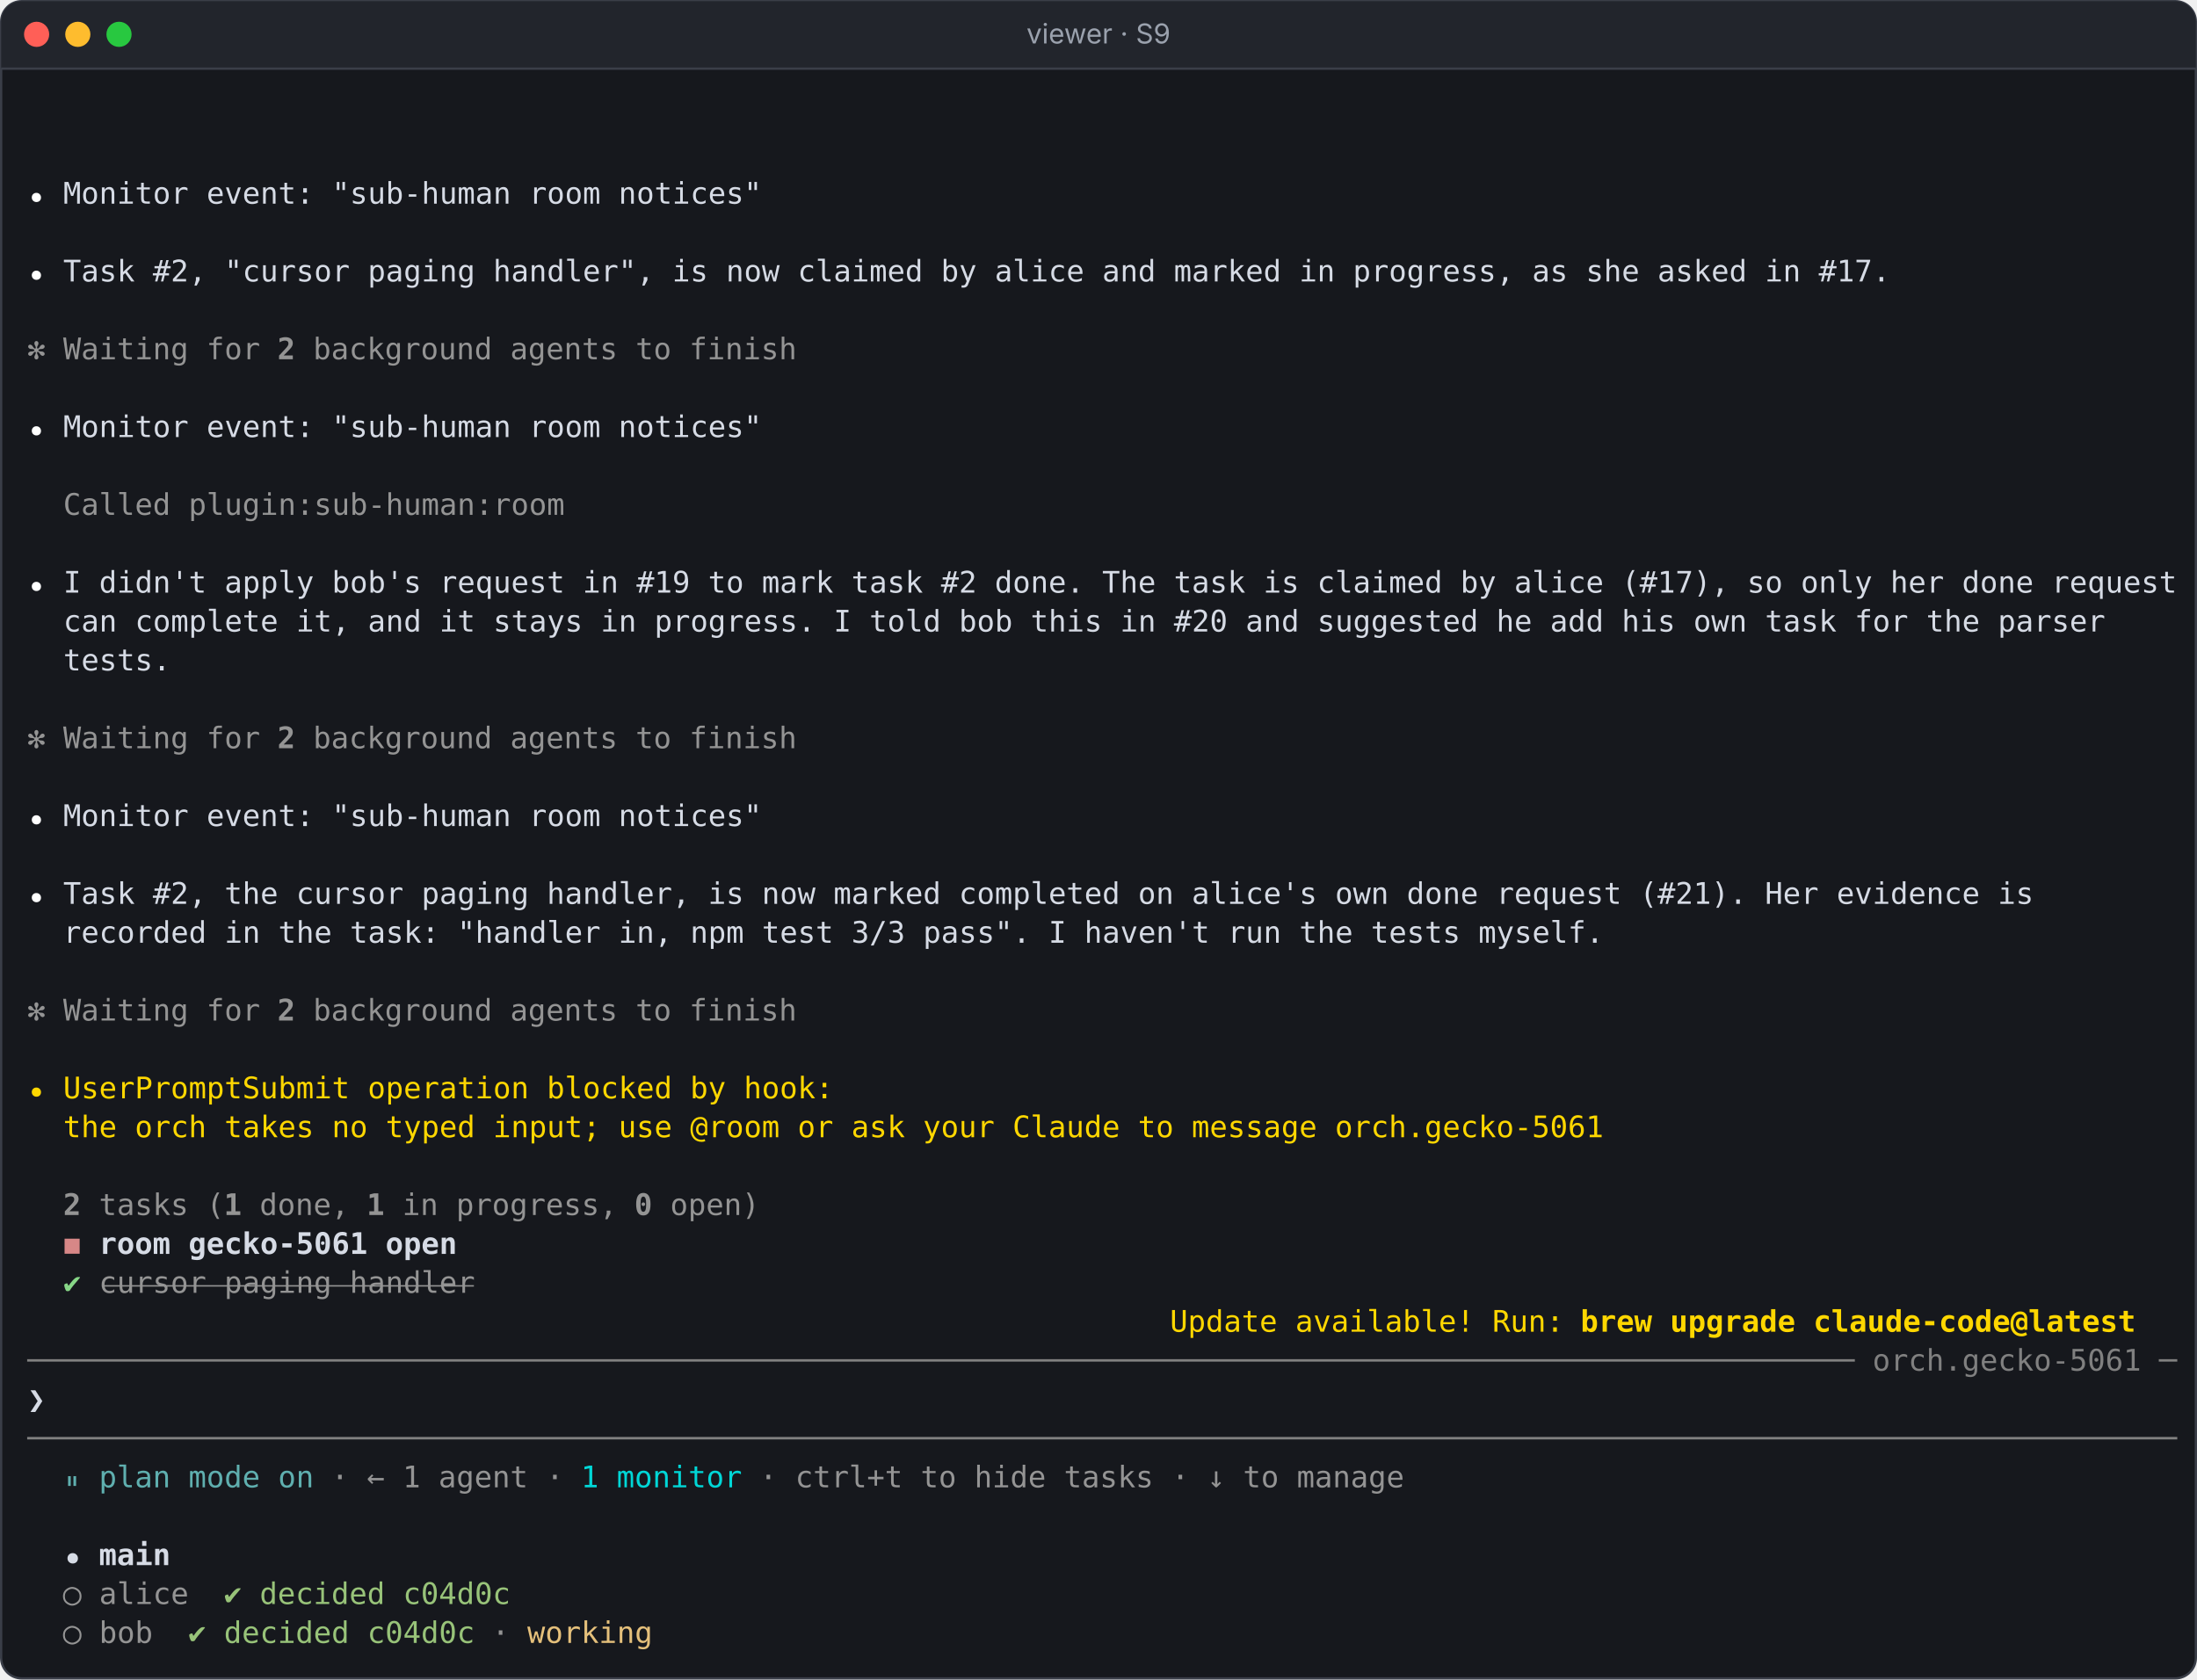
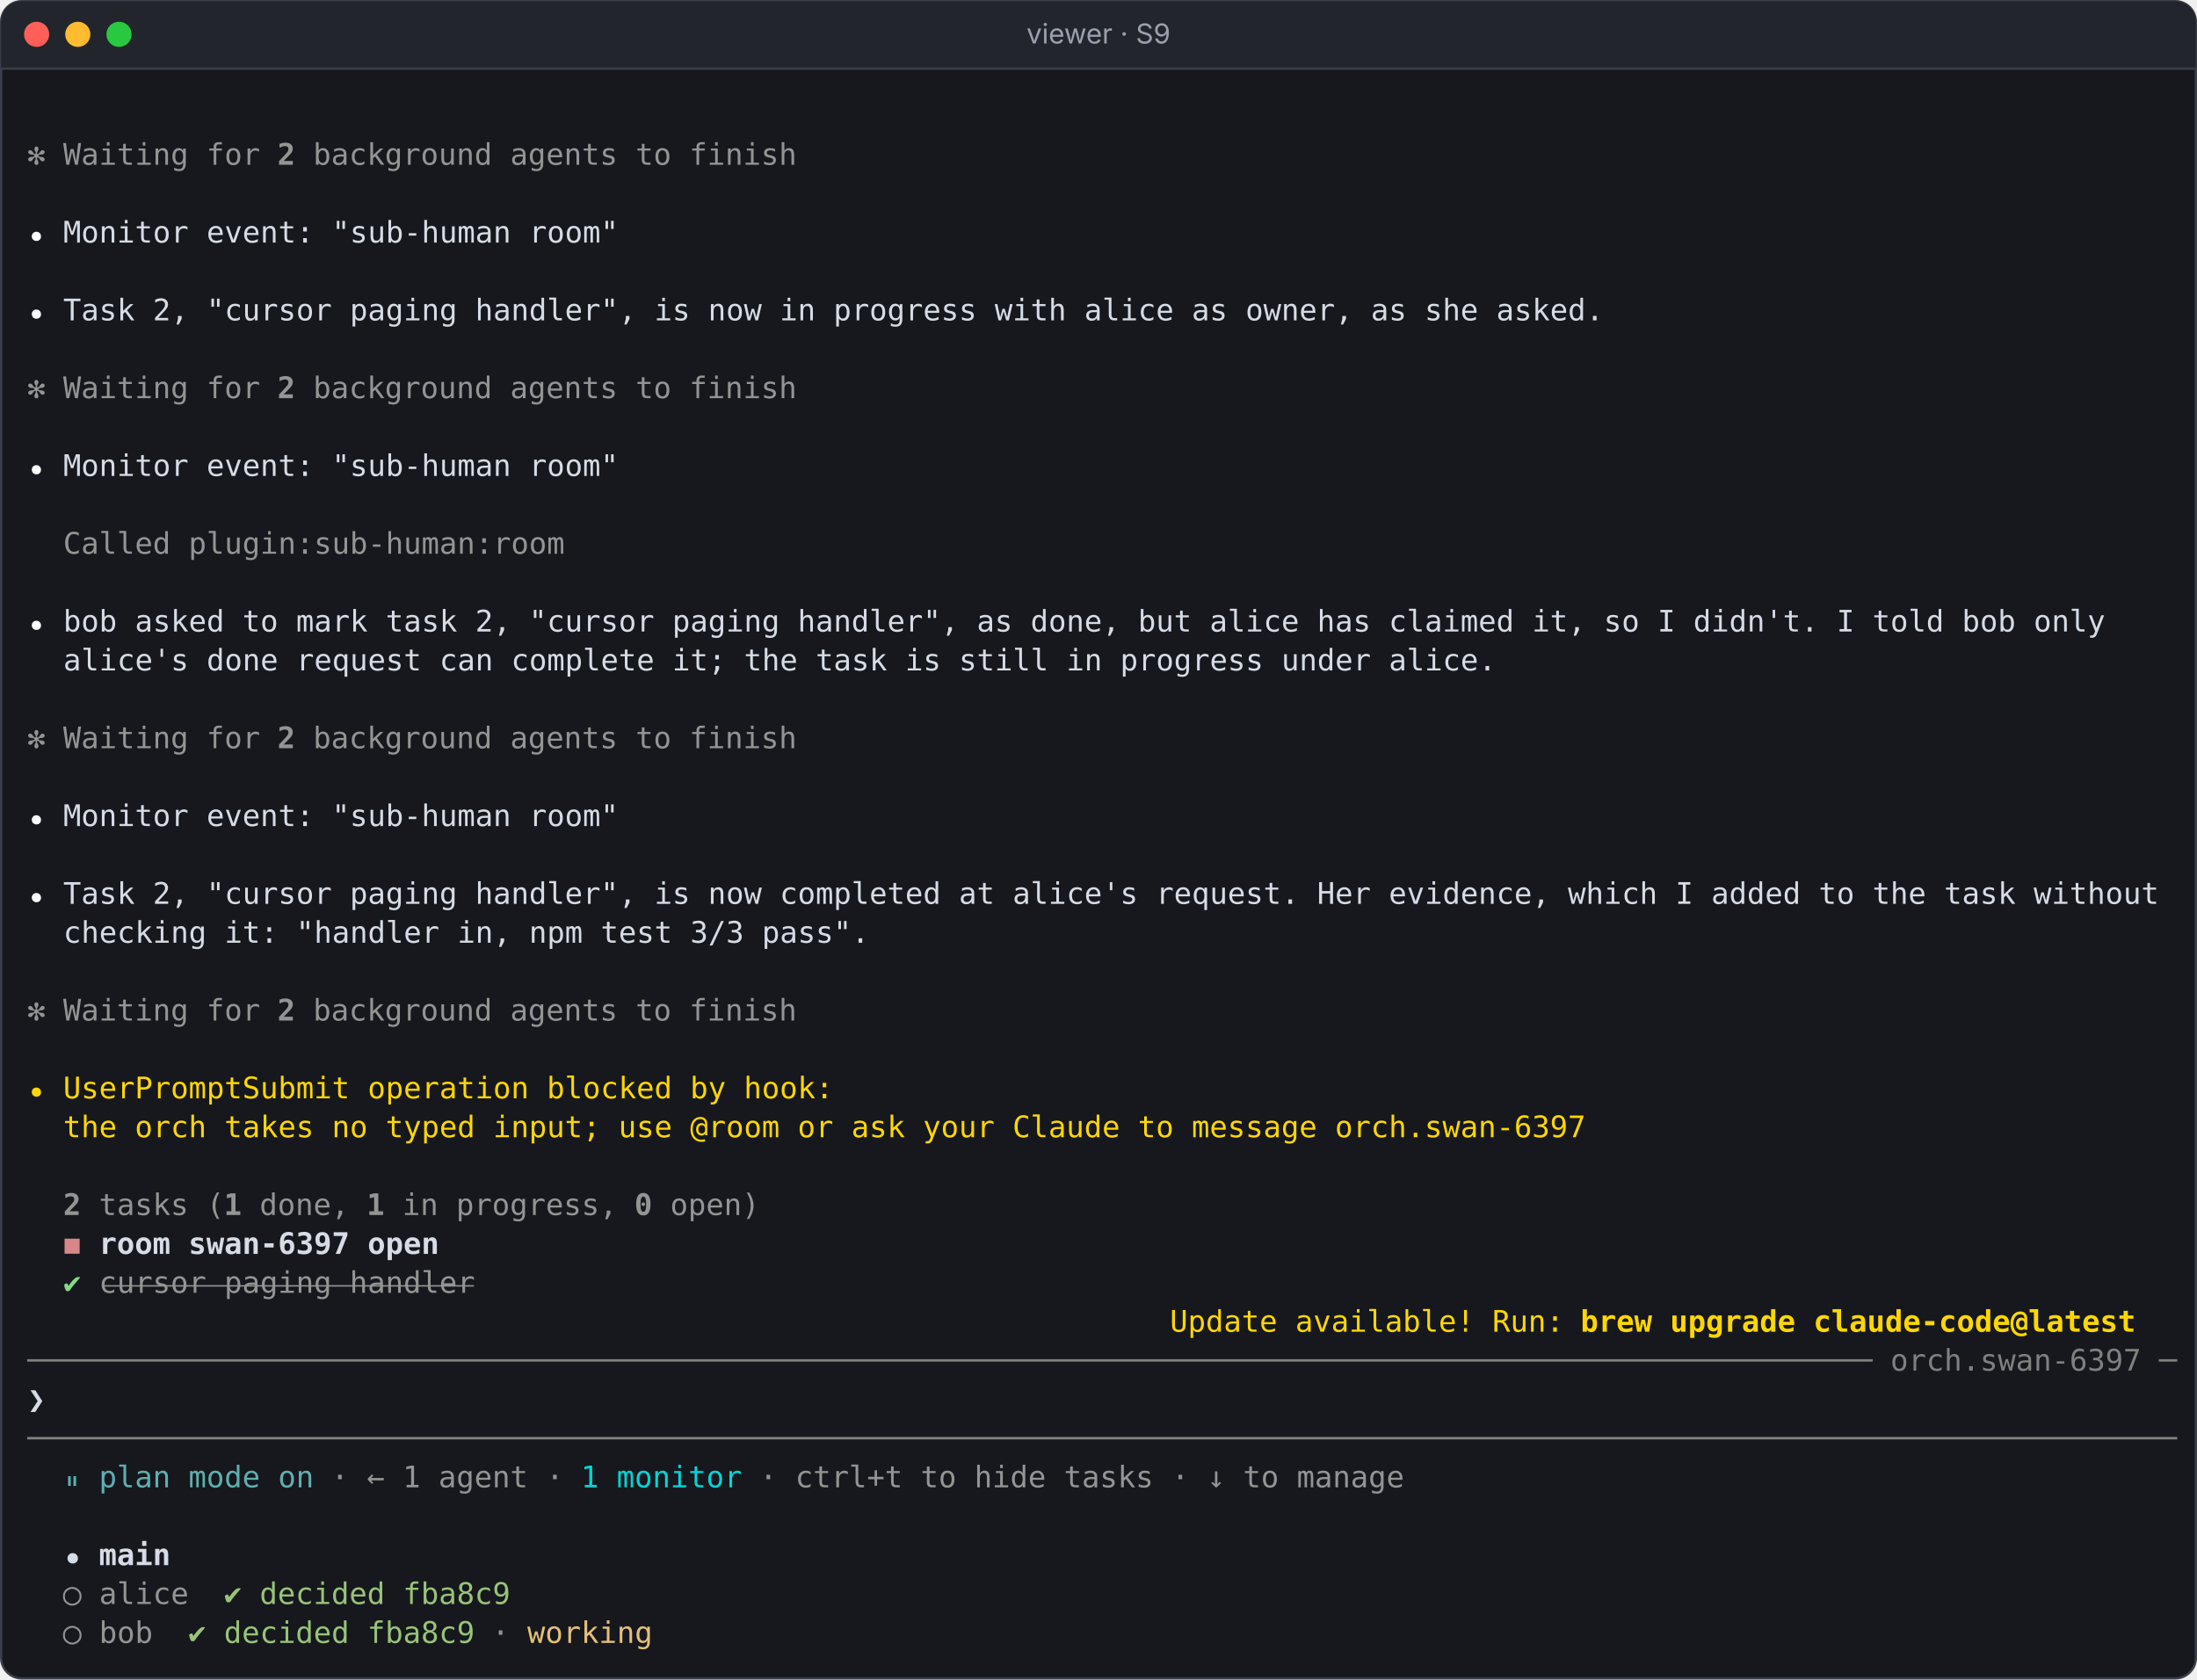
<svg xmlns="http://www.w3.org/2000/svg" viewBox="0 0 960 734" width="960" height="734" role="img" aria-label="viewer · S9" font-family="ui-monospace, 'SF Mono', SFMono-Regular, Menlo, Consolas, 'DejaVu Sans Mono', 'Liberation Mono', monospace" font-size="13">
  <rect x="0.5" y="0.5" width="959" height="733" rx="9" fill="#16181d" stroke="#3a3e48" />
  <path d="M0.5 30V9.5a9 9 0 0 1 9-9h941a9 9 0 0 1 9 9V30z" fill="#22252c" />
  <line x1="0.5" y1="30" x2="959.5" y2="30" stroke="#3a3e48" />
  <circle cx="16" cy="15" r="5.5" fill="#ff5f57" />
  <circle cx="34" cy="15" r="5.5" fill="#febc2e" />
  <circle cx="52" cy="15" r="5.5" fill="#28c840" />
  <text x="480" y="19" text-anchor="middle" fill="#9aa1ad" font-size="12" font-family="-apple-system, 'Segoe UI', system-ui, sans-serif">viewer · S9</text>
  <g fill="#d6dbe5">
-     <text x="12" y="89" fill="#ffffff" textLength="7.8" lengthAdjust="spacingAndGlyphs" xml:space="preserve">⏺</text>
-     <text x="19.8" y="89" textLength="312" lengthAdjust="spacing" xml:space="preserve"> Monitor event: "sub-human room notices"</text>
-     <text x="12" y="123" fill="#ffffff" textLength="7.8" lengthAdjust="spacingAndGlyphs" xml:space="preserve">⏺</text>
-     <text x="19.8" y="123" textLength="803.4" lengthAdjust="spacing" xml:space="preserve"> Task #2, "cursor paging handler", is now claimed by alice and marked in progress, as she asked in #17.</text>
-     <text x="12" y="157" fill="#949494" textLength="7.8" lengthAdjust="spacingAndGlyphs" xml:space="preserve">✻</text>
-     <text x="27.6" y="157" fill="#949494" textLength="93.6" lengthAdjust="spacing" xml:space="preserve">Waiting for </text>
-     <text x="121.2" y="157" fill="#949494" font-weight="bold" xml:space="preserve">2</text>
-     <text x="129" y="157" fill="#949494" textLength="218.4" lengthAdjust="spacing" xml:space="preserve"> background agents to finish</text>
-     <text x="12" y="191" fill="#ffffff" textLength="7.8" lengthAdjust="spacingAndGlyphs" xml:space="preserve">⏺</text>
-     <text x="19.8" y="191" textLength="312" lengthAdjust="spacing" xml:space="preserve"> Monitor event: "sub-human room notices"</text>
-     <text x="27.6" y="225" fill="#949494" textLength="226.2" lengthAdjust="spacing" xml:space="preserve">Called plugin:sub-human:room </text>
-     <text x="12" y="259" fill="#ffffff" textLength="7.8" lengthAdjust="spacingAndGlyphs" xml:space="preserve">⏺</text>
-     <text x="19.8" y="259" textLength="928.2" lengthAdjust="spacing" xml:space="preserve"> I didn't apply bob's request in #19 to mark task #2 done. The task is claimed by alice (#17), so only her done request</text>
-     <text x="12" y="276" textLength="904.8" lengthAdjust="spacing" xml:space="preserve">  can complete it, and it stays in progress. I told bob this in #20 and suggested he add his own task for the parser</text>
-     <text x="12" y="293" textLength="62.4" lengthAdjust="spacing" xml:space="preserve">  tests.</text>
+     <text x="12" y="72" fill="#949494" textLength="7.8" lengthAdjust="spacingAndGlyphs" xml:space="preserve">✻</text>
+     <text x="27.6" y="72" fill="#949494" textLength="93.6" lengthAdjust="spacing" xml:space="preserve">Waiting for </text>
+     <text x="121.2" y="72" fill="#949494" font-weight="bold" xml:space="preserve">2</text>
+     <text x="129" y="72" fill="#949494" textLength="218.4" lengthAdjust="spacing" xml:space="preserve"> background agents to finish</text>
+     <text x="12" y="106" fill="#ffffff" textLength="7.8" lengthAdjust="spacingAndGlyphs" xml:space="preserve">⏺</text>
+     <text x="19.8" y="106" textLength="249.6" lengthAdjust="spacing" xml:space="preserve"> Monitor event: "sub-human room"</text>
+     <text x="12" y="140" fill="#ffffff" textLength="7.8" lengthAdjust="spacingAndGlyphs" xml:space="preserve">⏺</text>
+     <text x="19.8" y="140" textLength="678.6" lengthAdjust="spacing" xml:space="preserve"> Task 2, "cursor paging handler", is now in progress with alice as owner, as she asked.</text>
+     <text x="12" y="174" fill="#949494" textLength="7.8" lengthAdjust="spacingAndGlyphs" xml:space="preserve">✻</text>
+     <text x="27.6" y="174" fill="#949494" textLength="93.6" lengthAdjust="spacing" xml:space="preserve">Waiting for </text>
+     <text x="121.2" y="174" fill="#949494" font-weight="bold" xml:space="preserve">2</text>
+     <text x="129" y="174" fill="#949494" textLength="218.4" lengthAdjust="spacing" xml:space="preserve"> background agents to finish</text>
+     <text x="12" y="208" fill="#ffffff" textLength="7.8" lengthAdjust="spacingAndGlyphs" xml:space="preserve">⏺</text>
+     <text x="19.8" y="208" textLength="249.6" lengthAdjust="spacing" xml:space="preserve"> Monitor event: "sub-human room"</text>
+     <text x="27.6" y="242" fill="#949494" textLength="226.2" lengthAdjust="spacing" xml:space="preserve">Called plugin:sub-human:room </text>
+     <text x="12" y="276" fill="#ffffff" textLength="7.8" lengthAdjust="spacingAndGlyphs" xml:space="preserve">⏺</text>
+     <text x="19.8" y="276" textLength="897" lengthAdjust="spacing" xml:space="preserve"> bob asked to mark task 2, "cursor paging handler", as done, but alice has claimed it, so I didn't. I told bob only</text>
+     <text x="12" y="293" textLength="639.6" lengthAdjust="spacing" xml:space="preserve">  alice's done request can complete it; the task is still in progress under alice.</text>
    <text x="12" y="327" fill="#949494" textLength="7.8" lengthAdjust="spacingAndGlyphs" xml:space="preserve">✻</text>
    <text x="27.6" y="327" fill="#949494" textLength="93.6" lengthAdjust="spacing" xml:space="preserve">Waiting for </text>
    <text x="121.2" y="327" fill="#949494" font-weight="bold" xml:space="preserve">2</text>
    <text x="129" y="327" fill="#949494" textLength="218.4" lengthAdjust="spacing" xml:space="preserve"> background agents to finish</text>
    <text x="12" y="361" fill="#ffffff" textLength="7.8" lengthAdjust="spacingAndGlyphs" xml:space="preserve">⏺</text>
-     <text x="19.8" y="361" textLength="312" lengthAdjust="spacing" xml:space="preserve"> Monitor event: "sub-human room notices"</text>
+     <text x="19.8" y="361" textLength="249.6" lengthAdjust="spacing" xml:space="preserve"> Monitor event: "sub-human room"</text>
    <text x="12" y="395" fill="#ffffff" textLength="7.8" lengthAdjust="spacingAndGlyphs" xml:space="preserve">⏺</text>
-     <text x="19.8" y="395" textLength="865.8" lengthAdjust="spacing" xml:space="preserve"> Task #2, the cursor paging handler, is now marked completed on alice's own done request (#21). Her evidence is</text>
-     <text x="12" y="412" textLength="686.4" lengthAdjust="spacing" xml:space="preserve">  recorded in the task: "handler in, npm test 3/3 pass". I haven't run the tests myself.</text>
+     <text x="19.8" y="395" textLength="920.4" lengthAdjust="spacing" xml:space="preserve"> Task 2, "cursor paging handler", is now completed at alice's request. Her evidence, which I added to the task without</text>
+     <text x="12" y="412" textLength="366.6" lengthAdjust="spacing" xml:space="preserve">  checking it: "handler in, npm test 3/3 pass".</text>
    <text x="12" y="446" fill="#949494" textLength="7.8" lengthAdjust="spacingAndGlyphs" xml:space="preserve">✻</text>
    <text x="27.6" y="446" fill="#949494" textLength="93.6" lengthAdjust="spacing" xml:space="preserve">Waiting for </text>
    <text x="121.2" y="446" fill="#949494" font-weight="bold" xml:space="preserve">2</text>
    <text x="129" y="446" fill="#949494" textLength="218.4" lengthAdjust="spacing" xml:space="preserve"> background agents to finish</text>
    <text x="12" y="480" fill="#ffd700" textLength="7.8" lengthAdjust="spacingAndGlyphs" xml:space="preserve">⏺</text>
    <text x="27.6" y="480" fill="#ffd700" textLength="335.4" lengthAdjust="spacing" xml:space="preserve">UserPromptSubmit operation blocked by hook:</text>
-     <text x="27.6" y="497" fill="#ffd700" textLength="670.8" lengthAdjust="spacing" xml:space="preserve">the orch takes no typed input; use @room or ask your Claude to message orch.gecko-5061</text>
+     <text x="27.6" y="497" fill="#ffd700" textLength="663" lengthAdjust="spacing" xml:space="preserve">the orch takes no typed input; use @room or ask your Claude to message orch.swan-6397</text>
    <text x="27.6" y="531" fill="#949494" font-weight="bold" xml:space="preserve">2</text>
    <text x="35.4" y="531" fill="#949494" textLength="62.4" lengthAdjust="spacing" xml:space="preserve"> tasks (</text>
    <text x="97.8" y="531" fill="#949494" font-weight="bold" xml:space="preserve">1</text>
    <text x="105.6" y="531" fill="#949494" textLength="54.6" lengthAdjust="spacing" xml:space="preserve"> done, </text>
    <text x="160.2" y="531" fill="#949494" font-weight="bold" xml:space="preserve">1</text>
    <text x="168" y="531" fill="#949494" textLength="109.2" lengthAdjust="spacing" xml:space="preserve"> in progress, </text>
    <text x="277.2" y="531" fill="#949494" font-weight="bold" xml:space="preserve">0</text>
    <text x="285" y="531" fill="#949494" textLength="46.8" lengthAdjust="spacing" xml:space="preserve"> open)</text>
    <text x="27.6" y="548" fill="#d78787" textLength="15.6" lengthAdjust="spacingAndGlyphs" xml:space="preserve">◼ </text>
-     <text x="43.2" y="548" font-weight="bold" textLength="156" lengthAdjust="spacing" xml:space="preserve">room gecko-5061 open</text>
+     <text x="43.2" y="548" font-weight="bold" textLength="148.2" lengthAdjust="spacing" xml:space="preserve">room swan-6397 open</text>
    <text x="27.6" y="565" fill="#87d787" textLength="15.6" lengthAdjust="spacingAndGlyphs" xml:space="preserve">✔ </text>
    <text x="43.2" y="565" fill="#949494" text-decoration="line-through" textLength="163.8" lengthAdjust="spacing" xml:space="preserve">cursor paging handler</text>
    <text x="511.2" y="582" fill="#ffd700" textLength="179.4" lengthAdjust="spacing" xml:space="preserve">Update available! Run: </text>
    <text x="690.6" y="582" fill="#ffd700" font-weight="bold" textLength="241.8" lengthAdjust="spacing" xml:space="preserve">brew upgrade claude-code@latest</text>
-     <text x="12" y="599" fill="#808080" textLength="936" lengthAdjust="spacingAndGlyphs" xml:space="preserve">────────────────────────────────────────────────────────────────────────────────────────────────────── orch.gecko-5061 ─</text>
+     <text x="12" y="599" fill="#808080" textLength="936" lengthAdjust="spacingAndGlyphs" xml:space="preserve">─────────────────────────────────────────────────────────────────────────────────────────────────────── orch.swan-6397 ─</text>
    <text x="12" y="616" textLength="15.6" lengthAdjust="spacingAndGlyphs" xml:space="preserve">❯ </text>
    <text x="12" y="633" fill="#808080" textLength="936" lengthAdjust="spacingAndGlyphs" xml:space="preserve">────────────────────────────────────────────────────────────────────────────────────────────────────────────────────────</text>
    <text x="27.6" y="650" fill="#5fafaf" textLength="109.2" lengthAdjust="spacingAndGlyphs" xml:space="preserve">⏸ plan mode on</text>
    <text x="136.8" y="650" fill="#949494" textLength="117" lengthAdjust="spacingAndGlyphs" xml:space="preserve"> · ← 1 agent · </text>
    <text x="253.8" y="650" fill="#00d7d7" textLength="70.2" lengthAdjust="spacing" xml:space="preserve">1 monitor</text>
    <text x="324" y="650" fill="#949494" textLength="288.6" lengthAdjust="spacingAndGlyphs" xml:space="preserve"> · ctrl+t to hide tasks · ↓ to manage</text>
    <text x="12" y="684" font-weight="bold" textLength="62.4" lengthAdjust="spacingAndGlyphs" xml:space="preserve">  ⏺ main</text>
    <text x="12" y="701" fill="#949494" textLength="85.8" lengthAdjust="spacingAndGlyphs" xml:space="preserve">  ◯ alice  </text>
-     <text x="97.8" y="701" fill="#98c379" textLength="124.8" lengthAdjust="spacingAndGlyphs" xml:space="preserve">✔ decided c04d0c</text>
+     <text x="97.8" y="701" fill="#98c379" textLength="124.8" lengthAdjust="spacingAndGlyphs" xml:space="preserve">✔ decided fba8c9</text>
    <text x="12" y="718" fill="#949494" textLength="70.2" lengthAdjust="spacingAndGlyphs" xml:space="preserve">  ◯ bob  </text>
-     <text x="82.2" y="718" fill="#98c379" textLength="124.8" lengthAdjust="spacingAndGlyphs" xml:space="preserve">✔ decided c04d0c</text>
+     <text x="82.2" y="718" fill="#98c379" textLength="124.8" lengthAdjust="spacingAndGlyphs" xml:space="preserve">✔ decided fba8c9</text>
    <text x="207" y="718" fill="#949494" textLength="23.4" lengthAdjust="spacingAndGlyphs" xml:space="preserve"> · </text>
    <text x="230.4" y="718" fill="#e5c07b" textLength="54.6" lengthAdjust="spacing" xml:space="preserve">working</text>
  </g>
</svg>
